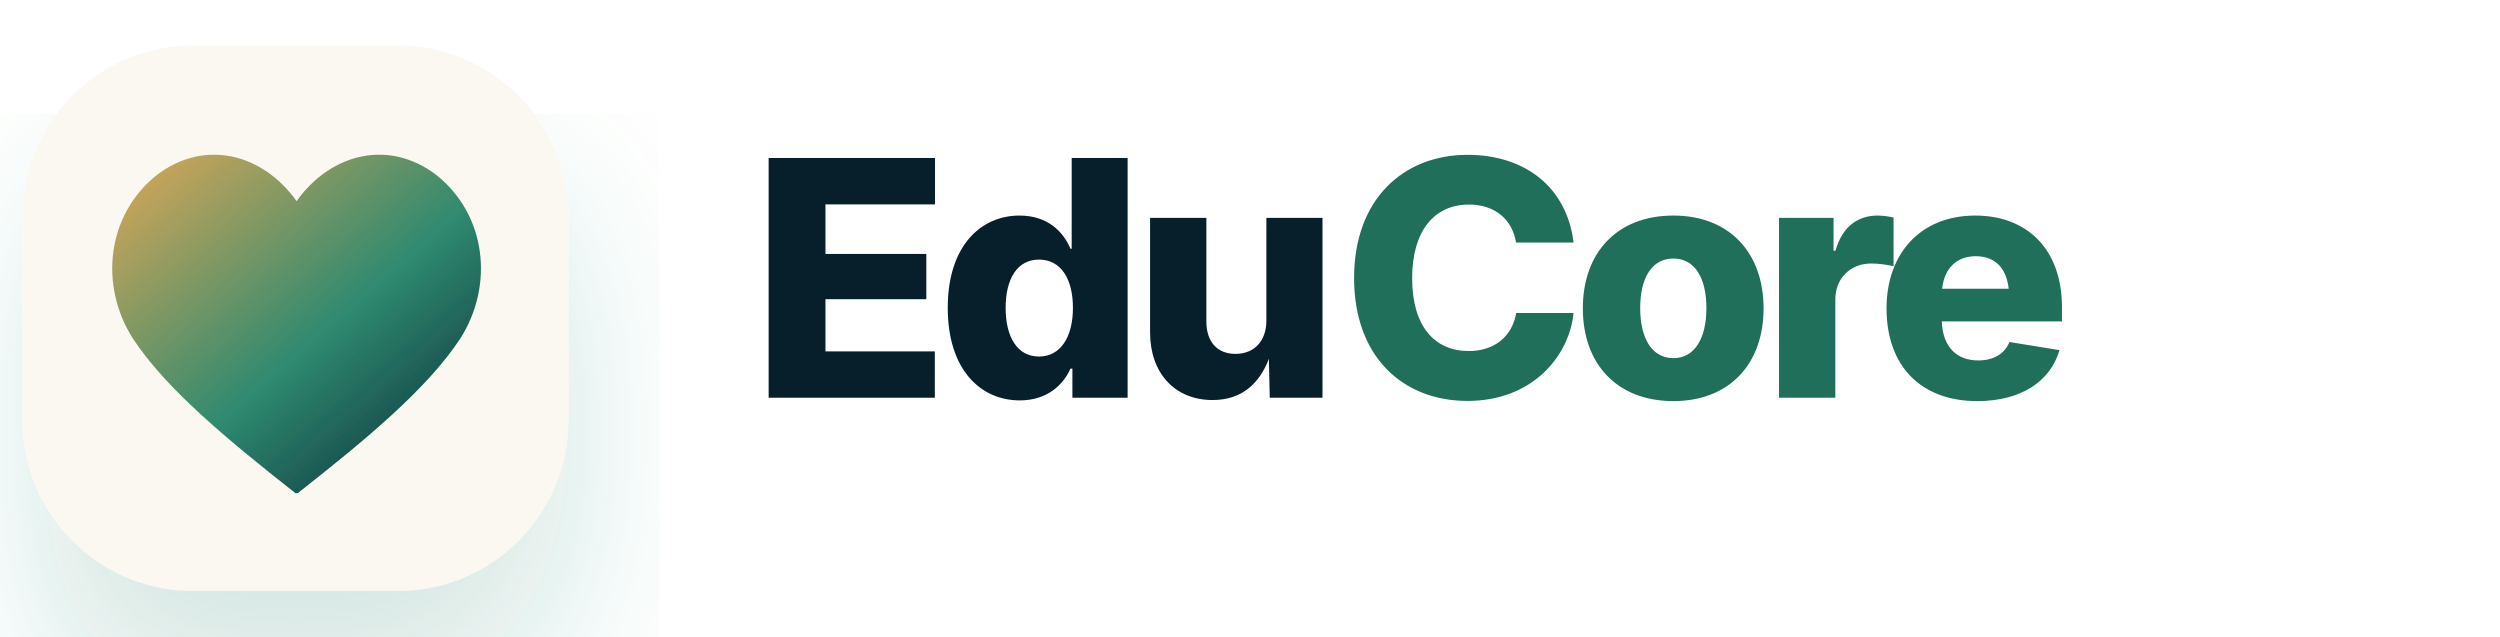
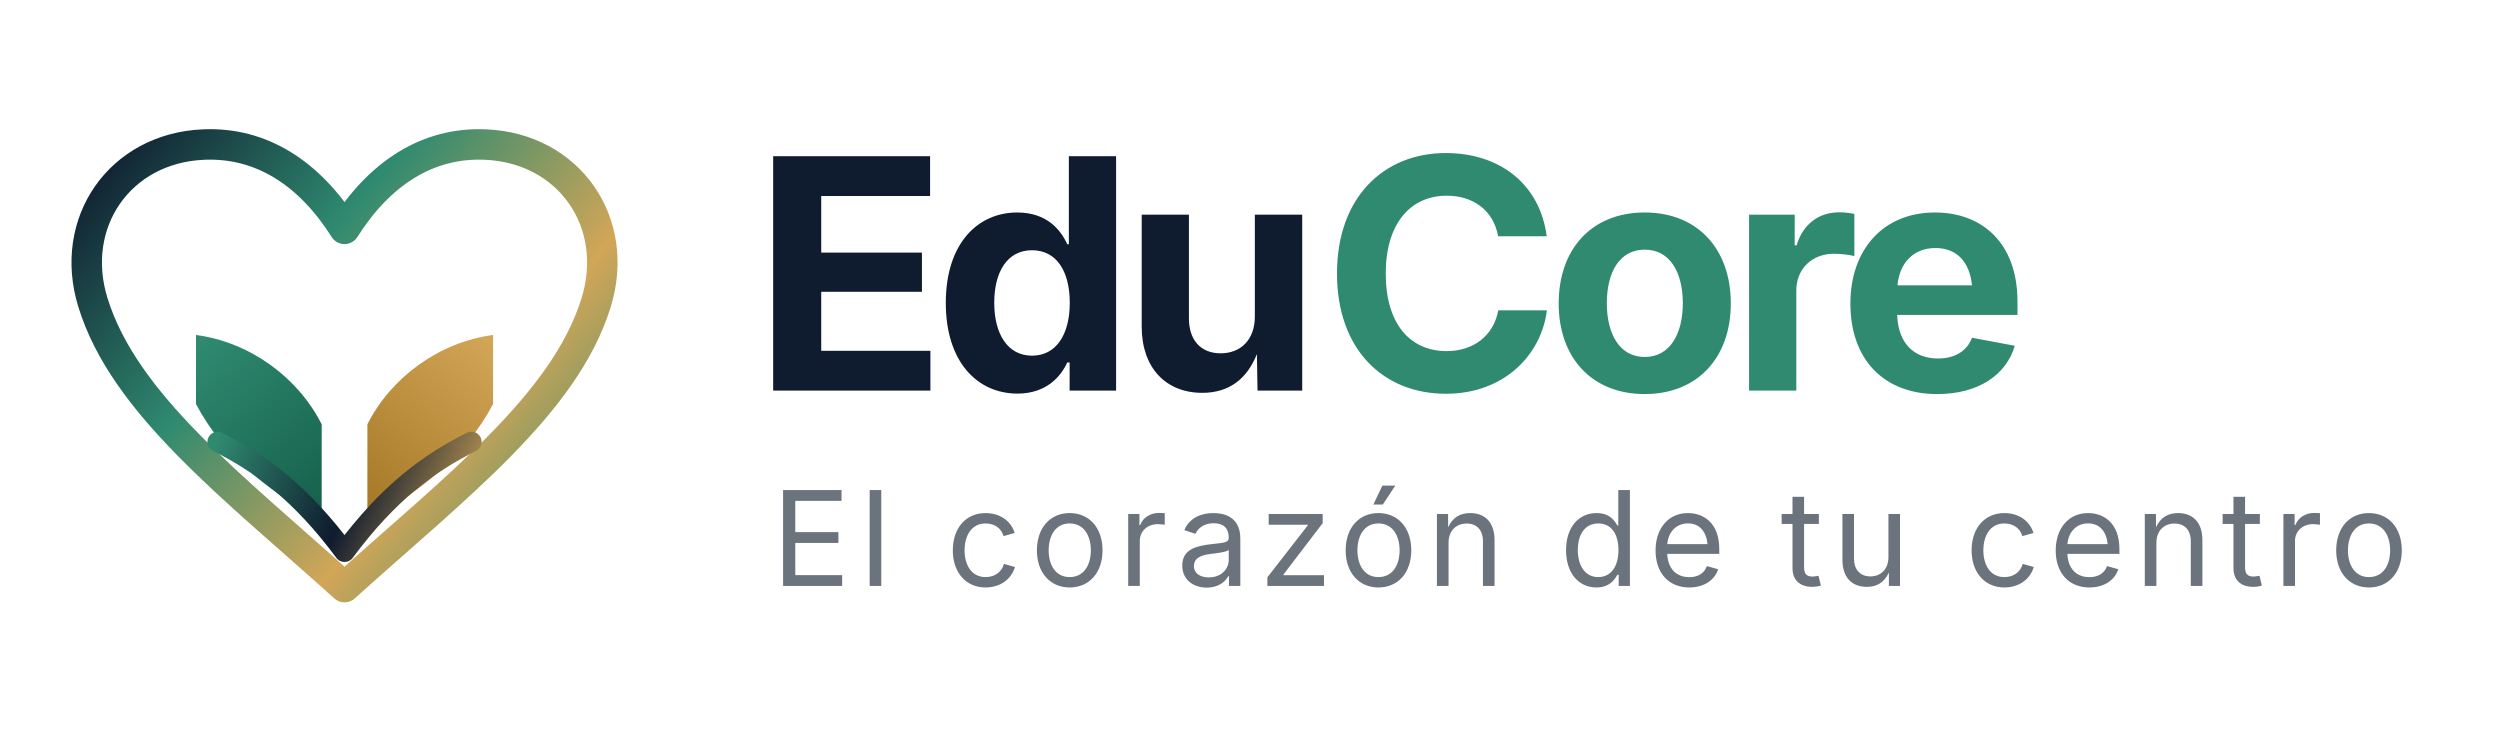
- <svg xmlns="http://www.w3.org/2000/svg" width="220" height="56" viewBox="0 0 220 56" fill="none">
-   <g filter="url(#shadow)">
-     <rect x="2" y="4" width="48" height="48" rx="15" fill="#FBF8F1" />
-     <path d="M26 43.4C19.9 38.6 14.6 34.2 11.7 29.8C8.7 25.1 9.4 18.9 13.8 15.4C18 12.2 23.1 13.5 26.1 17.7C29.1 13.5 34.2 12.2 38.4 15.4C42.8 18.9 43.5 25.1 40.5 29.8C37.6 34.2 32.3 38.6 26.2 43.4H26Z" fill="url(#markGradient)" />
+ <svg xmlns="http://www.w3.org/2000/svg" width="512" height="150" viewBox="0 0 512 150" fill="none">
+   <g transform="translate(4 10) scale(.52)">
+     <path d="M128 212C83.7 172.1 41.2 139.8 28.9 99.9C19.2 68.5 39.4 39.1 72.5 37.7C95.4 36.7 114.3 49.2 128 70.9C141.7 49.2 160.6 36.7 183.5 37.7C216.6 39.1 236.8 68.5 227.1 99.9C214.8 139.8 172.3 172.1 128 212Z" stroke="url(#heartGradient)" stroke-width="12" stroke-linecap="round" stroke-linejoin="round" />
+     <path d="M69.5 112.7C90.7 115.5 109.7 129.4 119 147.9V185.7C98.2 174.6 80 159.9 69.5 139.9V112.7Z" fill="url(#leftPage)" />
+     <path d="M186.5 112.7C165.3 115.5 146.3 129.4 137 147.9V185.7C157.8 174.6 176 159.9 186.5 139.9V112.7Z" fill="url(#rightPage)" />
+     <path d="M78 154.8C94.7 163.1 110.7 174.8 128 198.1C145.3 174.8 161.3 163.1 178 154.8" stroke="url(#bookLine)" stroke-width="8" stroke-linecap="round" stroke-linejoin="round" />
  </g>
-   <text x="66" y="35" fill="#061F2A" font-family="Inter, Arial, sans-serif" font-size="29" font-weight="800" letter-spacing="-1.3">Edu<tspan fill="#1F6F5B">Core</tspan>
+   <text x="154" y="80" fill="#0F1B2E" font-family="Inter, Poppins, Arial, sans-serif" font-size="66" font-weight="700" letter-spacing="-3">Edu<tspan fill="#2F8A70">Core</tspan>
  </text>
+   <text x="158" y="120" fill="#6B737C" font-family="Inter, Poppins, Arial, sans-serif" font-size="27" font-weight="400" letter-spacing="1.8">El corazón de tu centro</text>
  <defs>
-     <filter id="shadow" x="0" y="0" width="58" height="62" filterUnits="userSpaceOnUse" color-interpolation-filters="sRGB">
-       <feDropShadow dx="0" dy="10" stdDeviation="8" flood-color="#2F8A70" flood-opacity=".2" />
-     </filter>
-     <linearGradient id="markGradient" x1="12.8" y1="13.6" x2="39.2" y2="44" gradientUnits="userSpaceOnUse">
+     <linearGradient id="heartGradient" x1="27" y1="44" x2="227" y2="212" gradientUnits="userSpaceOnUse">
+       <stop stop-color="#0F1B2E" />
+       <stop offset=".35" stop-color="#2F8A70" />
+       <stop offset=".68" stop-color="#D2A657" />
+       <stop offset="1" stop-color="#2F8A70" />
+     </linearGradient>
+     <linearGradient id="leftPage" x1="67" y1="118" x2="123" y2="183" gradientUnits="userSpaceOnUse">
+       <stop stop-color="#2F8A70" />
+       <stop offset="1" stop-color="#155F4A" />
+     </linearGradient>
+     <linearGradient id="rightPage" x1="190" y1="118" x2="135" y2="184" gradientUnits="userSpaceOnUse">
      <stop stop-color="#D2A657" />
-       <stop offset=".55" stop-color="#2F8A70" />
-       <stop offset="1" stop-color="#0B2B38" />
+       <stop offset="1" stop-color="#A47725" />
+     </linearGradient>
+     <linearGradient id="bookLine" x1="78" y1="154" x2="178" y2="198" gradientUnits="userSpaceOnUse">
+       <stop stop-color="#2F8A70" />
+       <stop offset=".52" stop-color="#0F1B2E" />
+       <stop offset="1" stop-color="#D2A657" />
    </linearGradient>
  </defs>
</svg>
